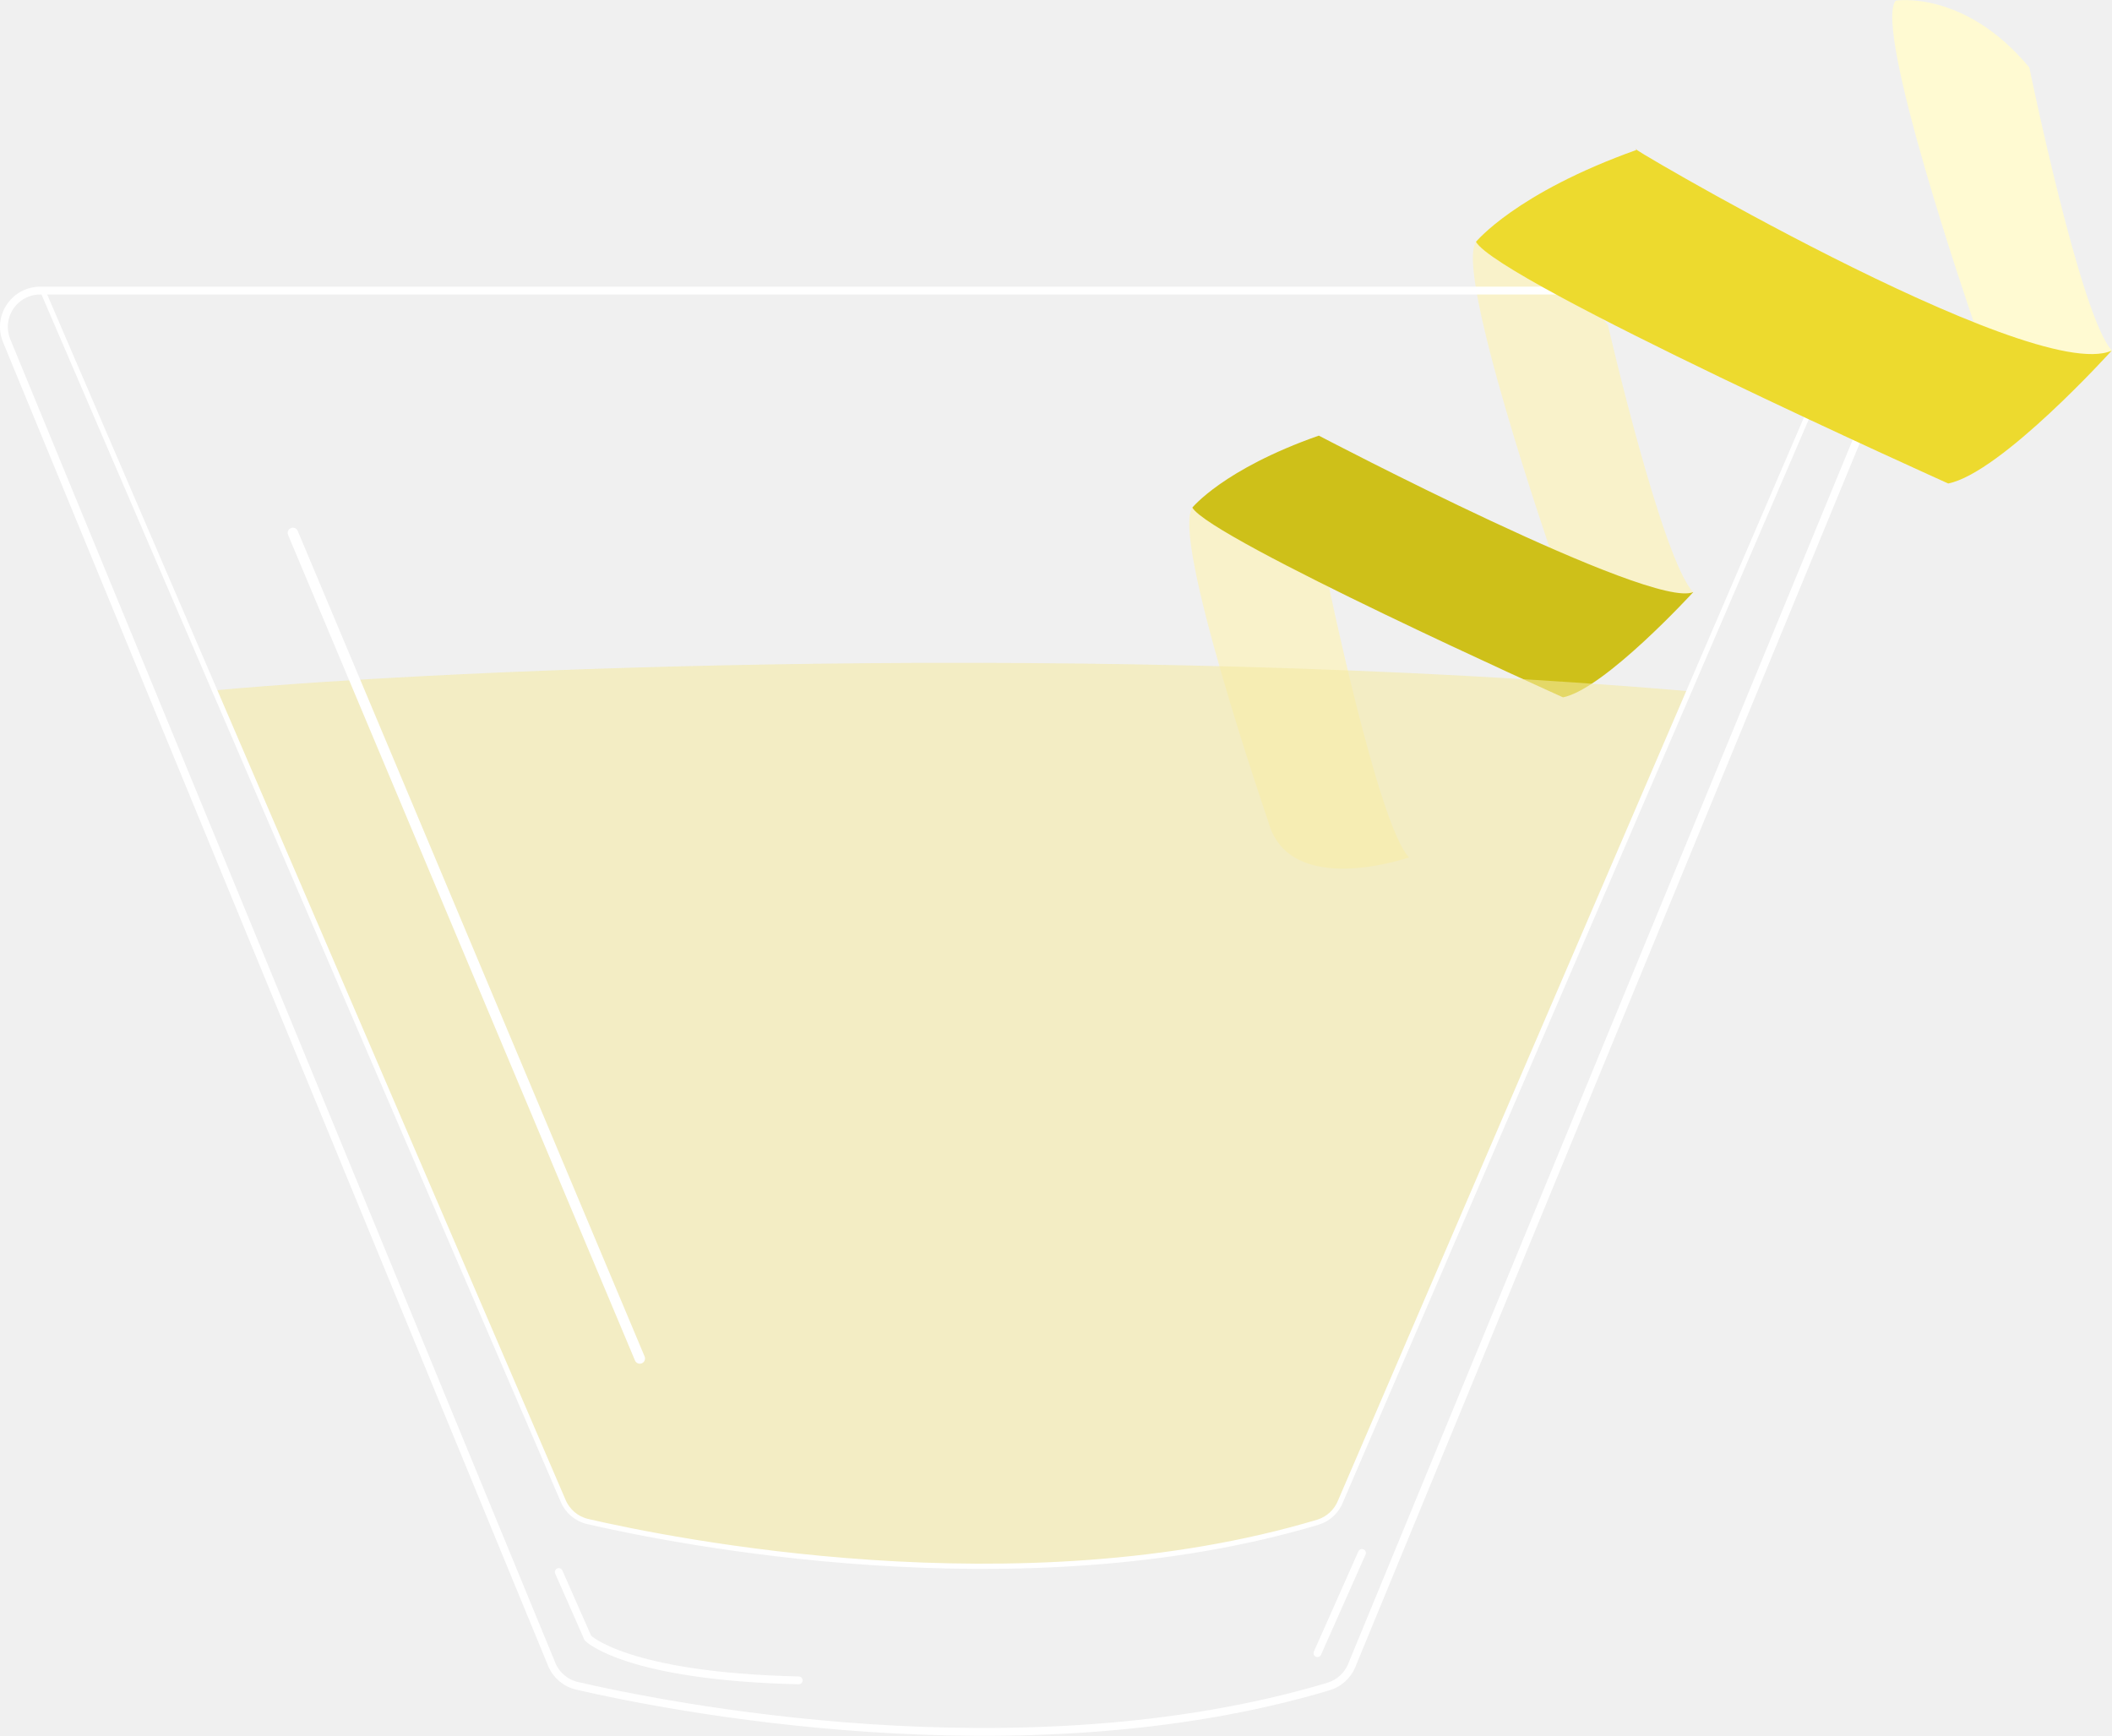
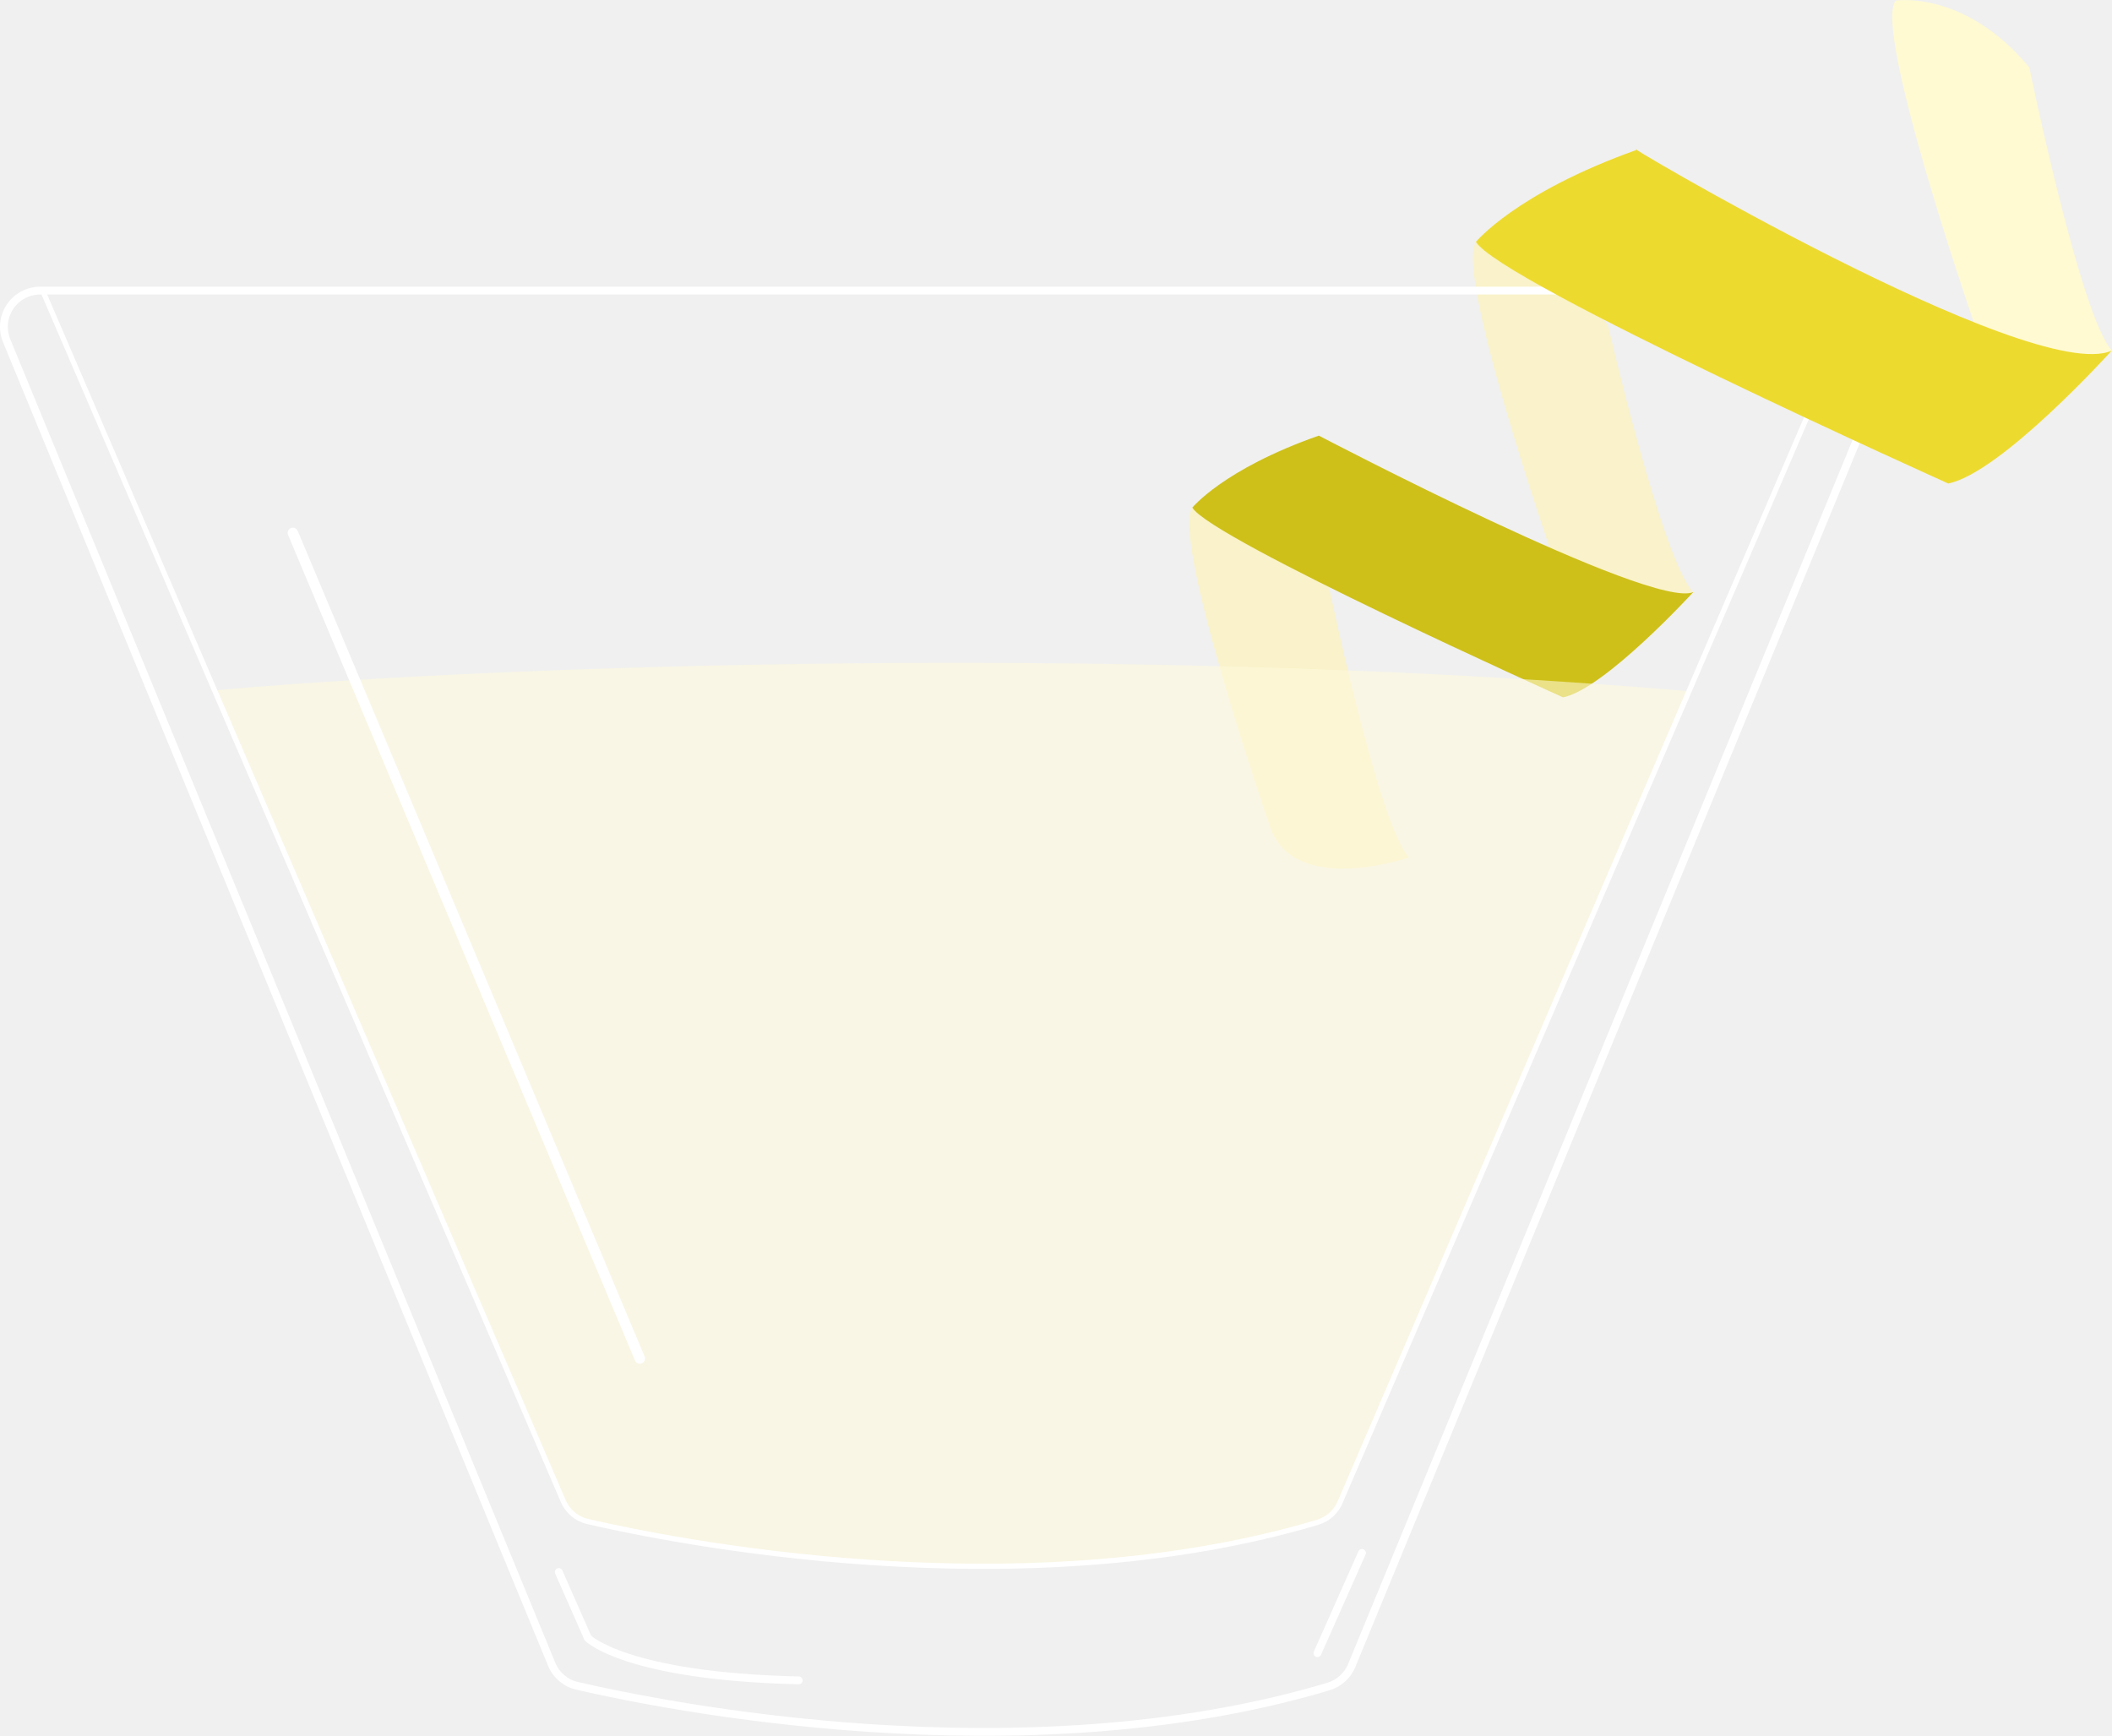
<svg xmlns="http://www.w3.org/2000/svg" viewBox="0 0 202.55 166.48">
  <defs>
-     <style>.cls-1{fill:#fffad2;}.cls-2{fill:#f9f2ca;}.cls-3{fill:#cec019;}.cls-4,.cls-6,.cls-8,.cls-9{fill:none;stroke:#fff;}.cls-4,.cls-6{stroke-miterlimit:10;}.cls-4,.cls-9{stroke-width:0.75px;}.cls-5{fill:#f4eaa2;opacity:0.57;}.cls-6{stroke-width:0.5px;}.cls-7{fill:#edda2e;}.cls-8,.cls-9{stroke-linecap:round;stroke-linejoin:round;}</style>
+     <style>.cls-1{fill:#fffad2;}.cls-2{fill:#f9f2ca;}.cls-3{fill:#cec019;}.cls-4,.cls-6,.cls-8,.cls-9{fill:none;stroke:#fff;}.cls-4,.cls-6{stroke-miterlimit:10;}.cls-4,.cls-9{stroke-width:0.75px;}.cls-5{fill:#fffadc;opacity:0.57;}.cls-6{stroke-width:0.5px;}.cls-7{fill:#edda2e;}.cls-8,.cls-9{stroke-linecap:round;stroke-linejoin:round;}</style>
  </defs>
  <g id="Layer_2" data-name="Layer 2">
    <g id="Vespar">
      <path class="cls-1" d="M194.62,6.47s4.94,24.06,7.93,27.15c0,0-10.54,6-13.49-3.41,0,0-9.46-27.53-7.25-30.15C181.81.06,188.41-1,194.62,6.47Z" />
      <path class="cls-2" d="M154.21,31.19s5.19,22.52,8.19,25.62c0,0-11.46,4-13.49-3.41,0,0-9.54-27.59-7.32-30.21C141.58,23.19,148,23.68,154.21,31.19Z" />
      <path class="cls-2" d="M127.2,55.08s4.94,24.06,7.93,27.15c0,0-11.46,4-13.49-3.41,0,0-9.46-27.53-7.25-30.15C114.39,48.67,121,47.57,127.2,55.08Z" />
      <path class="cls-3" d="M126.48,41.78s32,16.78,35.92,15c0,0-8.51,9.3-12.5,10.1,0,0-33.84-15.22-35.55-18.2C114.35,48.7,117.3,45,126.48,41.78Z" />
      <path class="cls-4" d="M.64,32.68,52.91,159.62a3.47,3.47,0,0,0,2.42,2.06c8.06,1.87,42.55,8.9,72.08.07a3.5,3.5,0,0,0,2.22-2L182,32.68a3.48,3.48,0,0,0-3.22-4.81H3.86A3.48,3.48,0,0,0,.64,32.68Z" />
      <path class="cls-5" d="M56.34,145.92c7.84,1.82,41.36,8.65,70.06.07a3.4,3.4,0,0,0,2.16-2L162,66.29c-57.1-4.82-118.36-2.18-141.41-.08L54,143.92A3.37,3.37,0,0,0,56.34,145.92Z" />
      <path class="cls-6" d="M56.34,145.92c7.84,1.82,41.36,8.65,70.06.07a3.4,3.4,0,0,0,2.16-2L178.51,27.87H4.09L54,143.92A3.37,3.37,0,0,0,56.34,145.92Z" />
      <path class="cls-7" d="M157,14.36c-3.13-1.64,37.83,22.69,45.52,19.27,0,0-10.6,11.73-15.68,12.74,0,0-43.12-19.39-45.29-23.18C141.58,23.19,145.33,18.52,157,14.36Z" />
      <line class="cls-8" x1="61.36" y1="130.29" x2="28.09" y2="51.11" />
      <line class="cls-9" x1="130.62" y1="148.94" x2="126.35" y2="158.55" />
      <path class="cls-9" d="M53.59,150.77l2.79,6.33s3.61,3.68,20.22,4.06" />
    </g>
  </g>
</svg>
